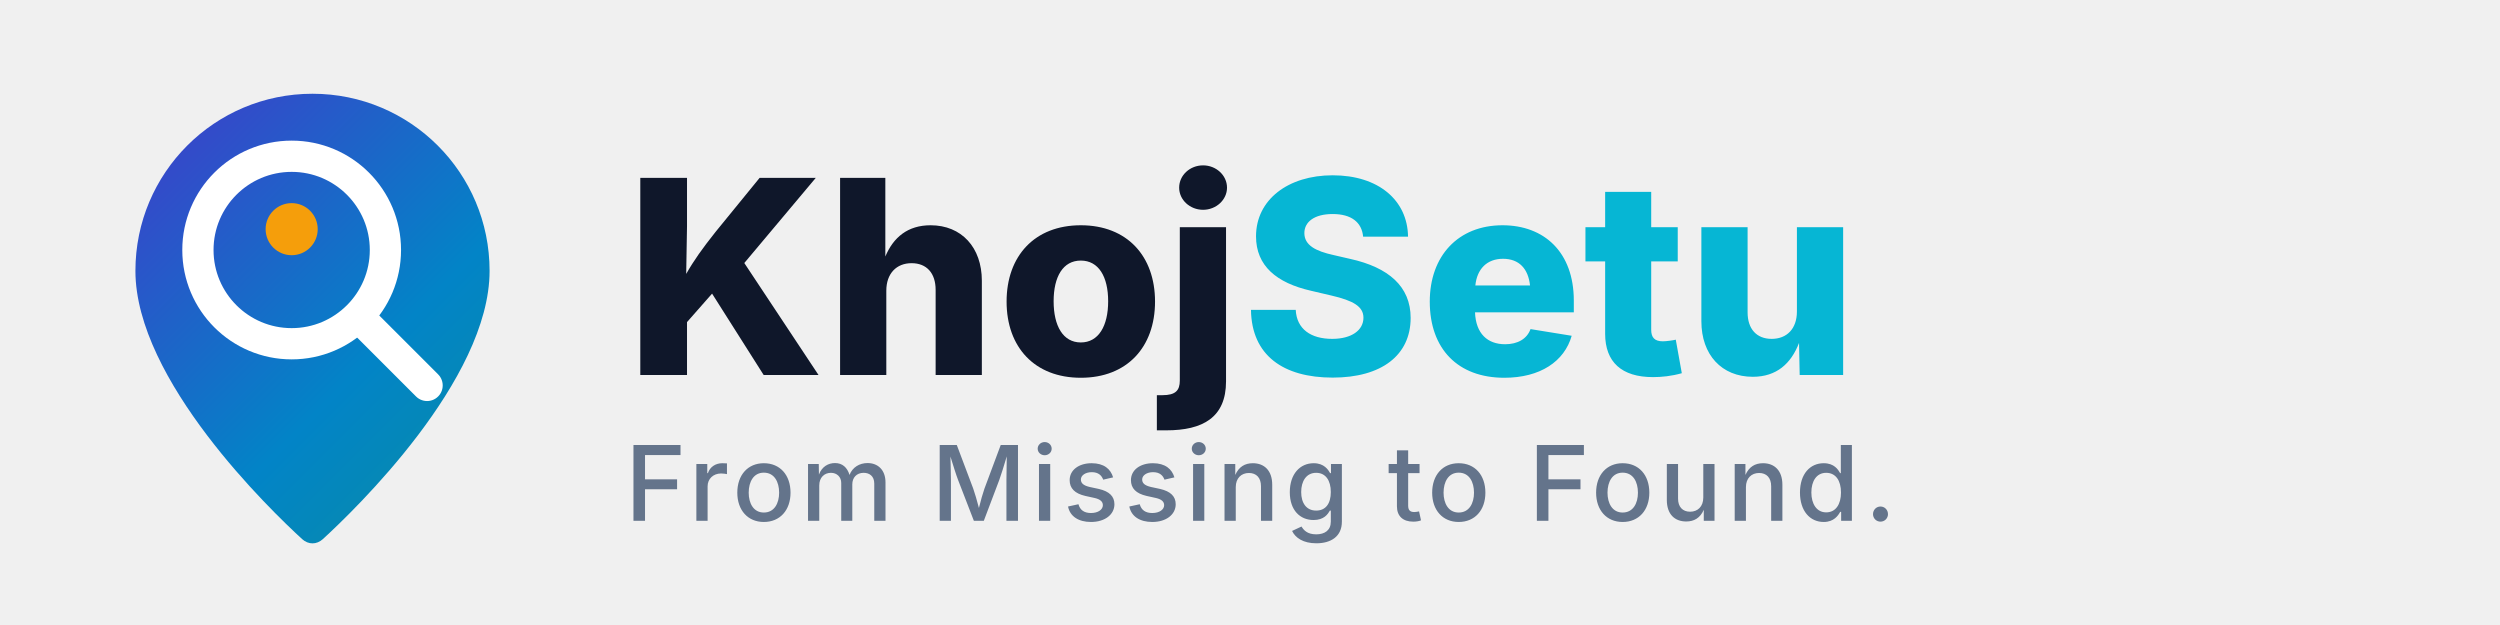
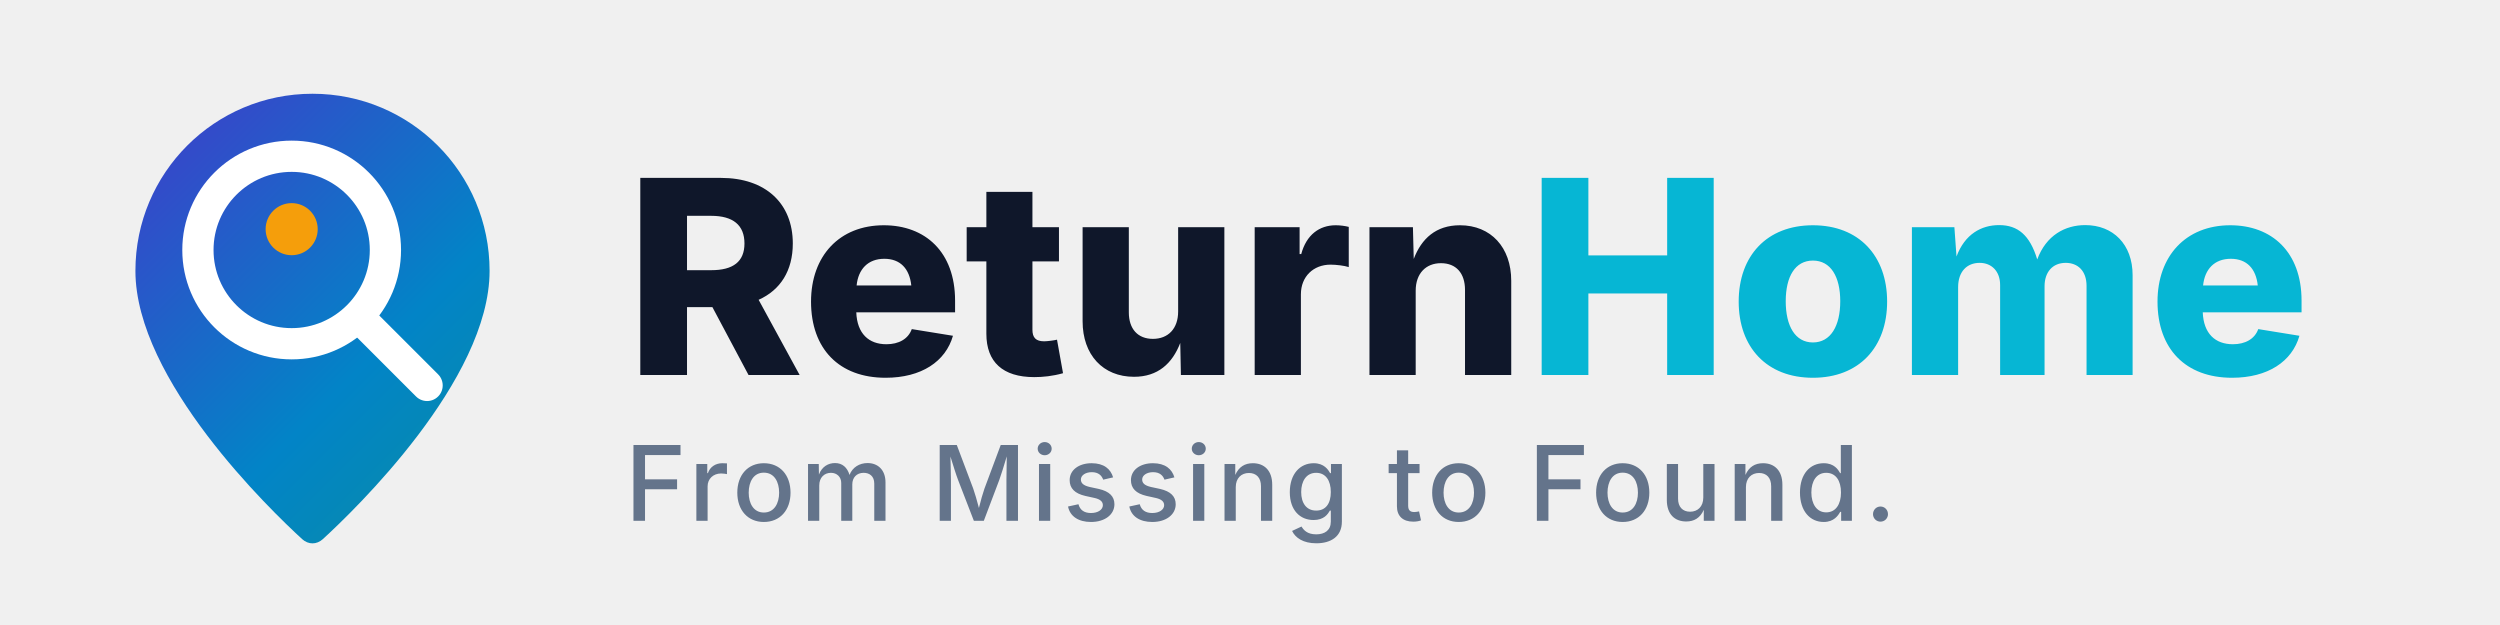
<svg xmlns="http://www.w3.org/2000/svg" width="240" height="60" viewBox="0 0 240 60" fill="none">
  <defs>
    <linearGradient id="khoj-logo-grad" x1="5" y1="5" x2="55" y2="55" gradientUnits="userSpaceOnUse">
      <stop offset="0%" stop-color="#4338CA" />
      <stop offset="50%" stop-color="#0284C7" />
      <stop offset="100%" stop-color="#0D9488" />
    </linearGradient>
  </defs>
  <g transform="translate(5, 5)">
    <path d="M25 4C15.6 4 8 11.6 8 21C8 31.5 21 44 24 46.75C24.6 47.3 25.4 47.3 26 46.75C29 44 42 31.5 42 21C42 11.6 34.4 4 25 4Z" fill="url(#khoj-logo-grad)" />
    <circle cx="23" cy="19" r="9" stroke="#FFFFFF" stroke-width="3" fill="none" />
    <path d="M29.5 25.5L36 32" stroke="#FFFFFF" stroke-width="3" stroke-linecap="round" />
    <circle cx="23" cy="17" r="2.5" fill="#F59E0B" />
  </g>
-   <text x="60" y="36" font-family="Inter, sans-serif" font-weight="800" font-size="26" fill="#0F172A">Khoj<tspan fill="#06B6D4">Setu</tspan>
+   <text x="60" y="36" font-family="Inter, sans-serif" font-weight="800" font-size="26" fill="#0F172A">Return<tspan fill="#06B6D4">Home</tspan>
  </text>
  <text x="60" y="50" font-family="Inter, sans-serif" font-weight="500" font-size="10" fill="#64748B" letter-spacing="0.5">From Missing to Found.</text>
</svg>
